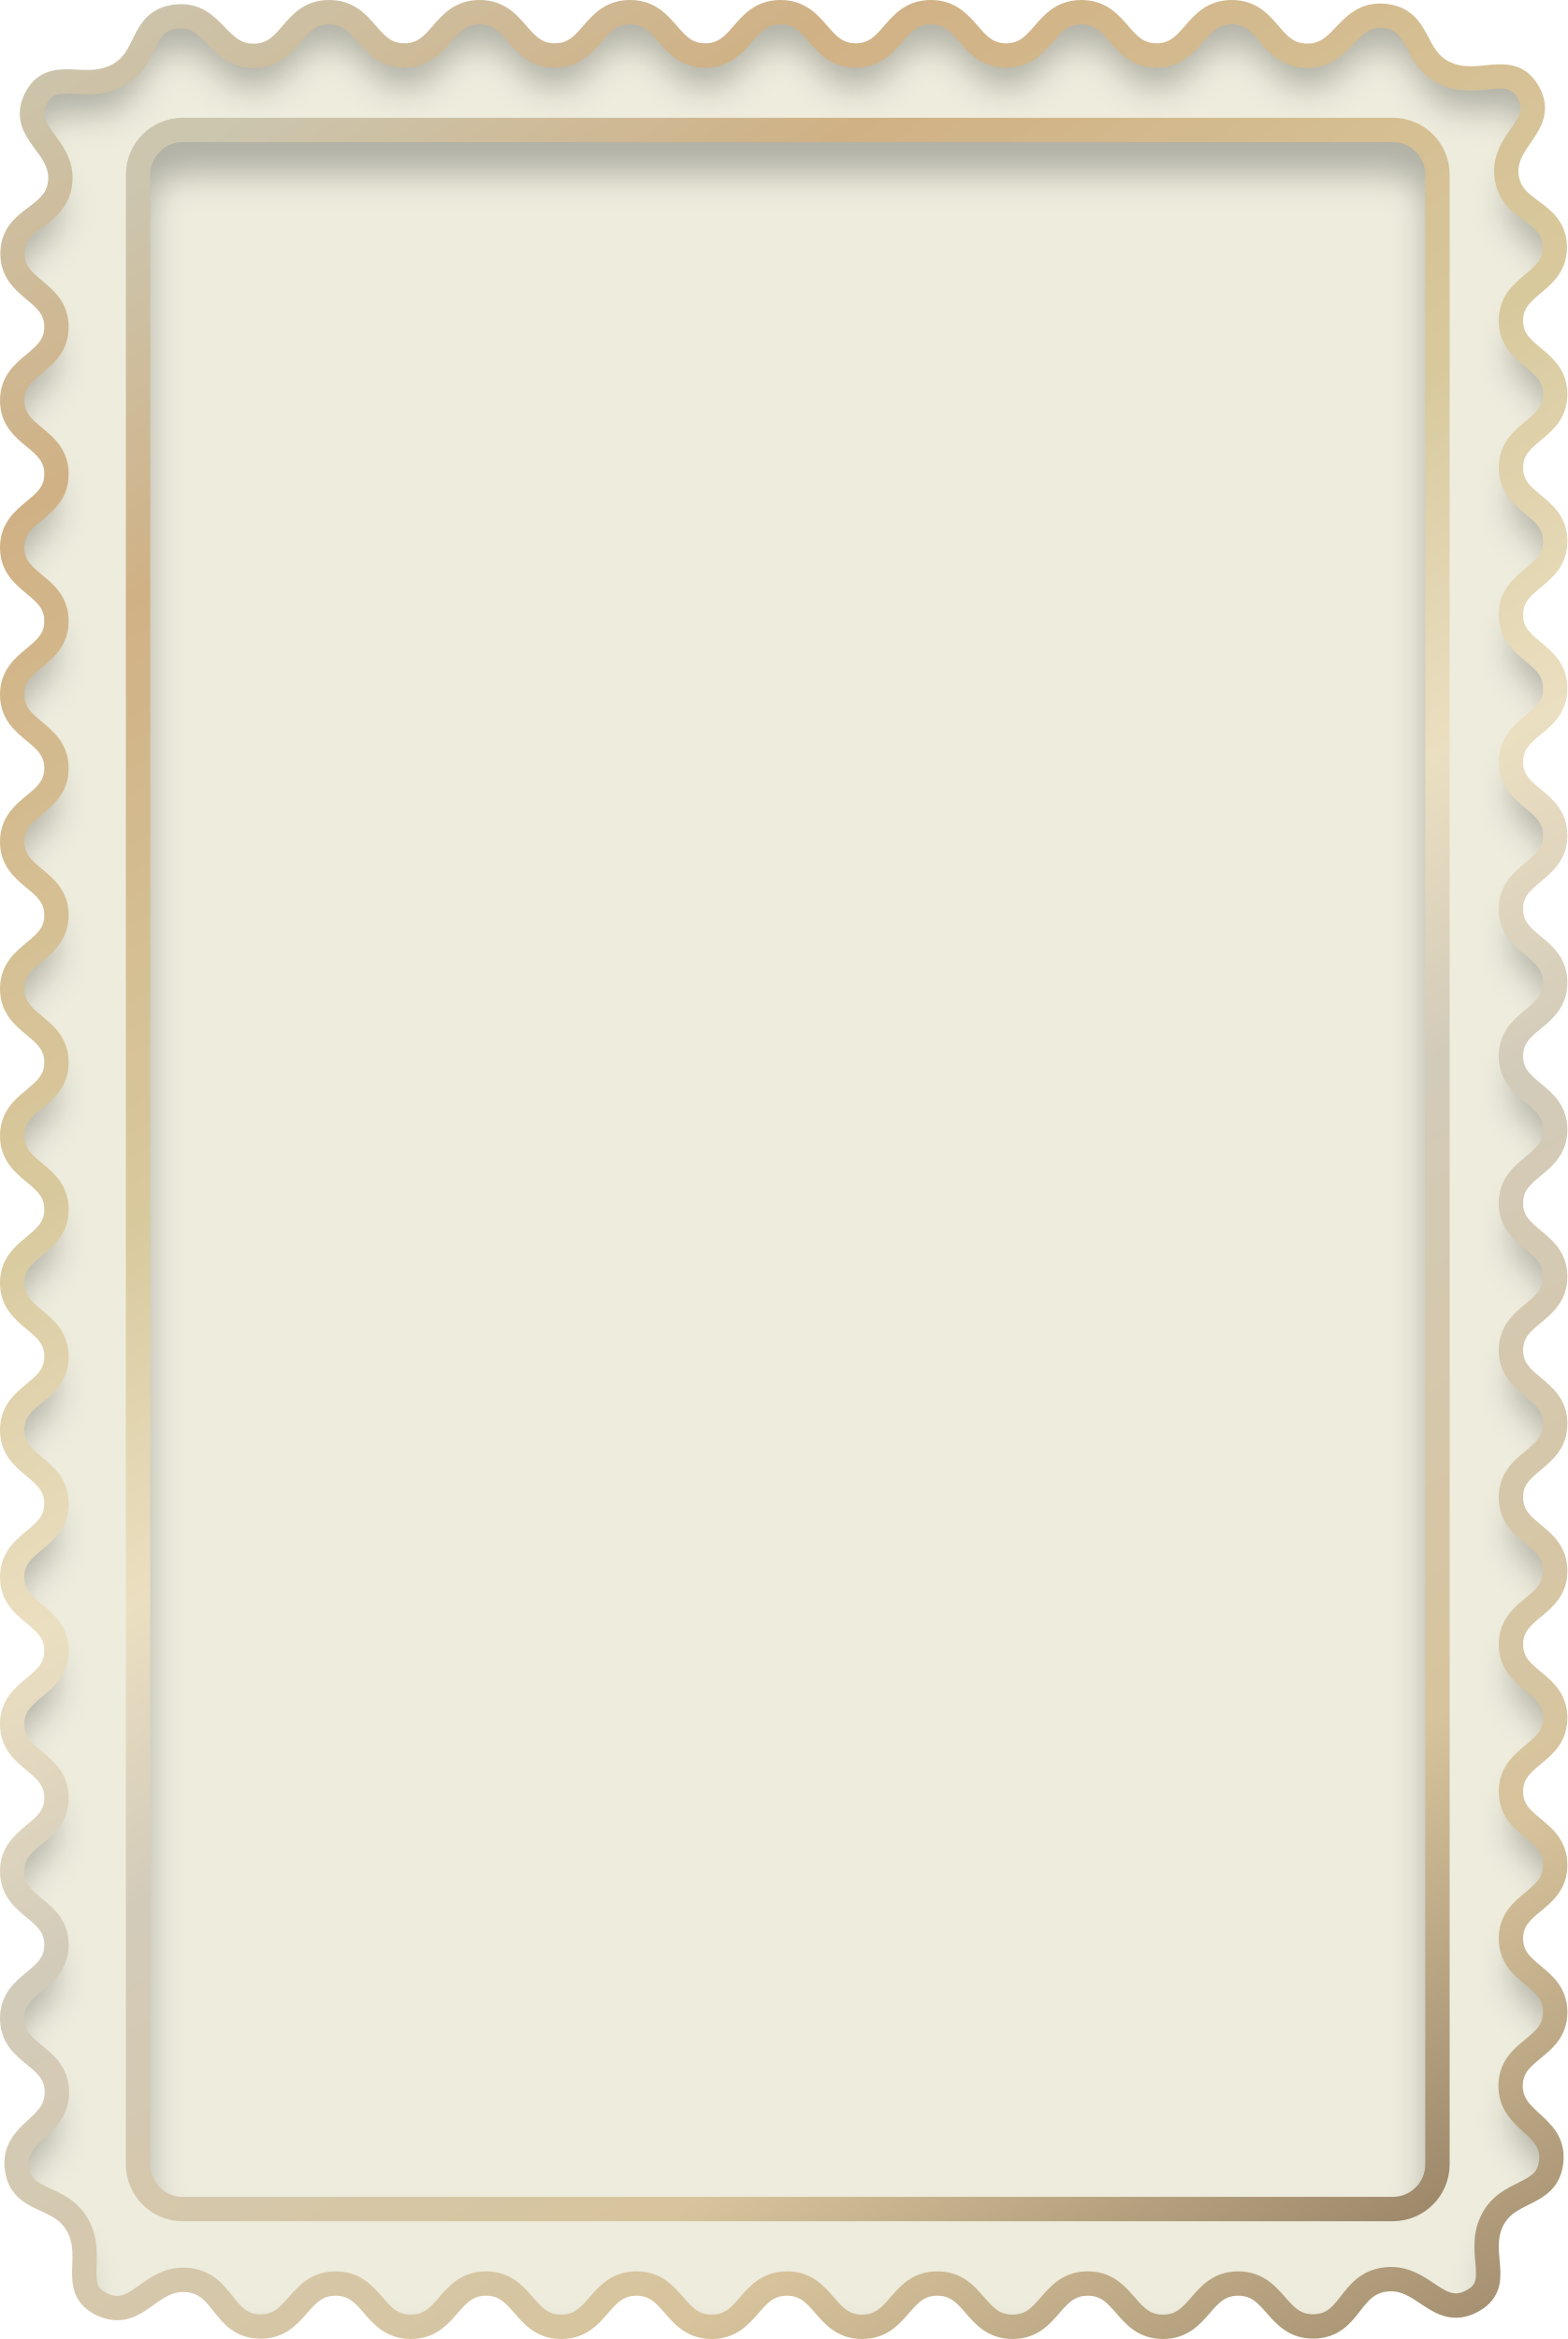
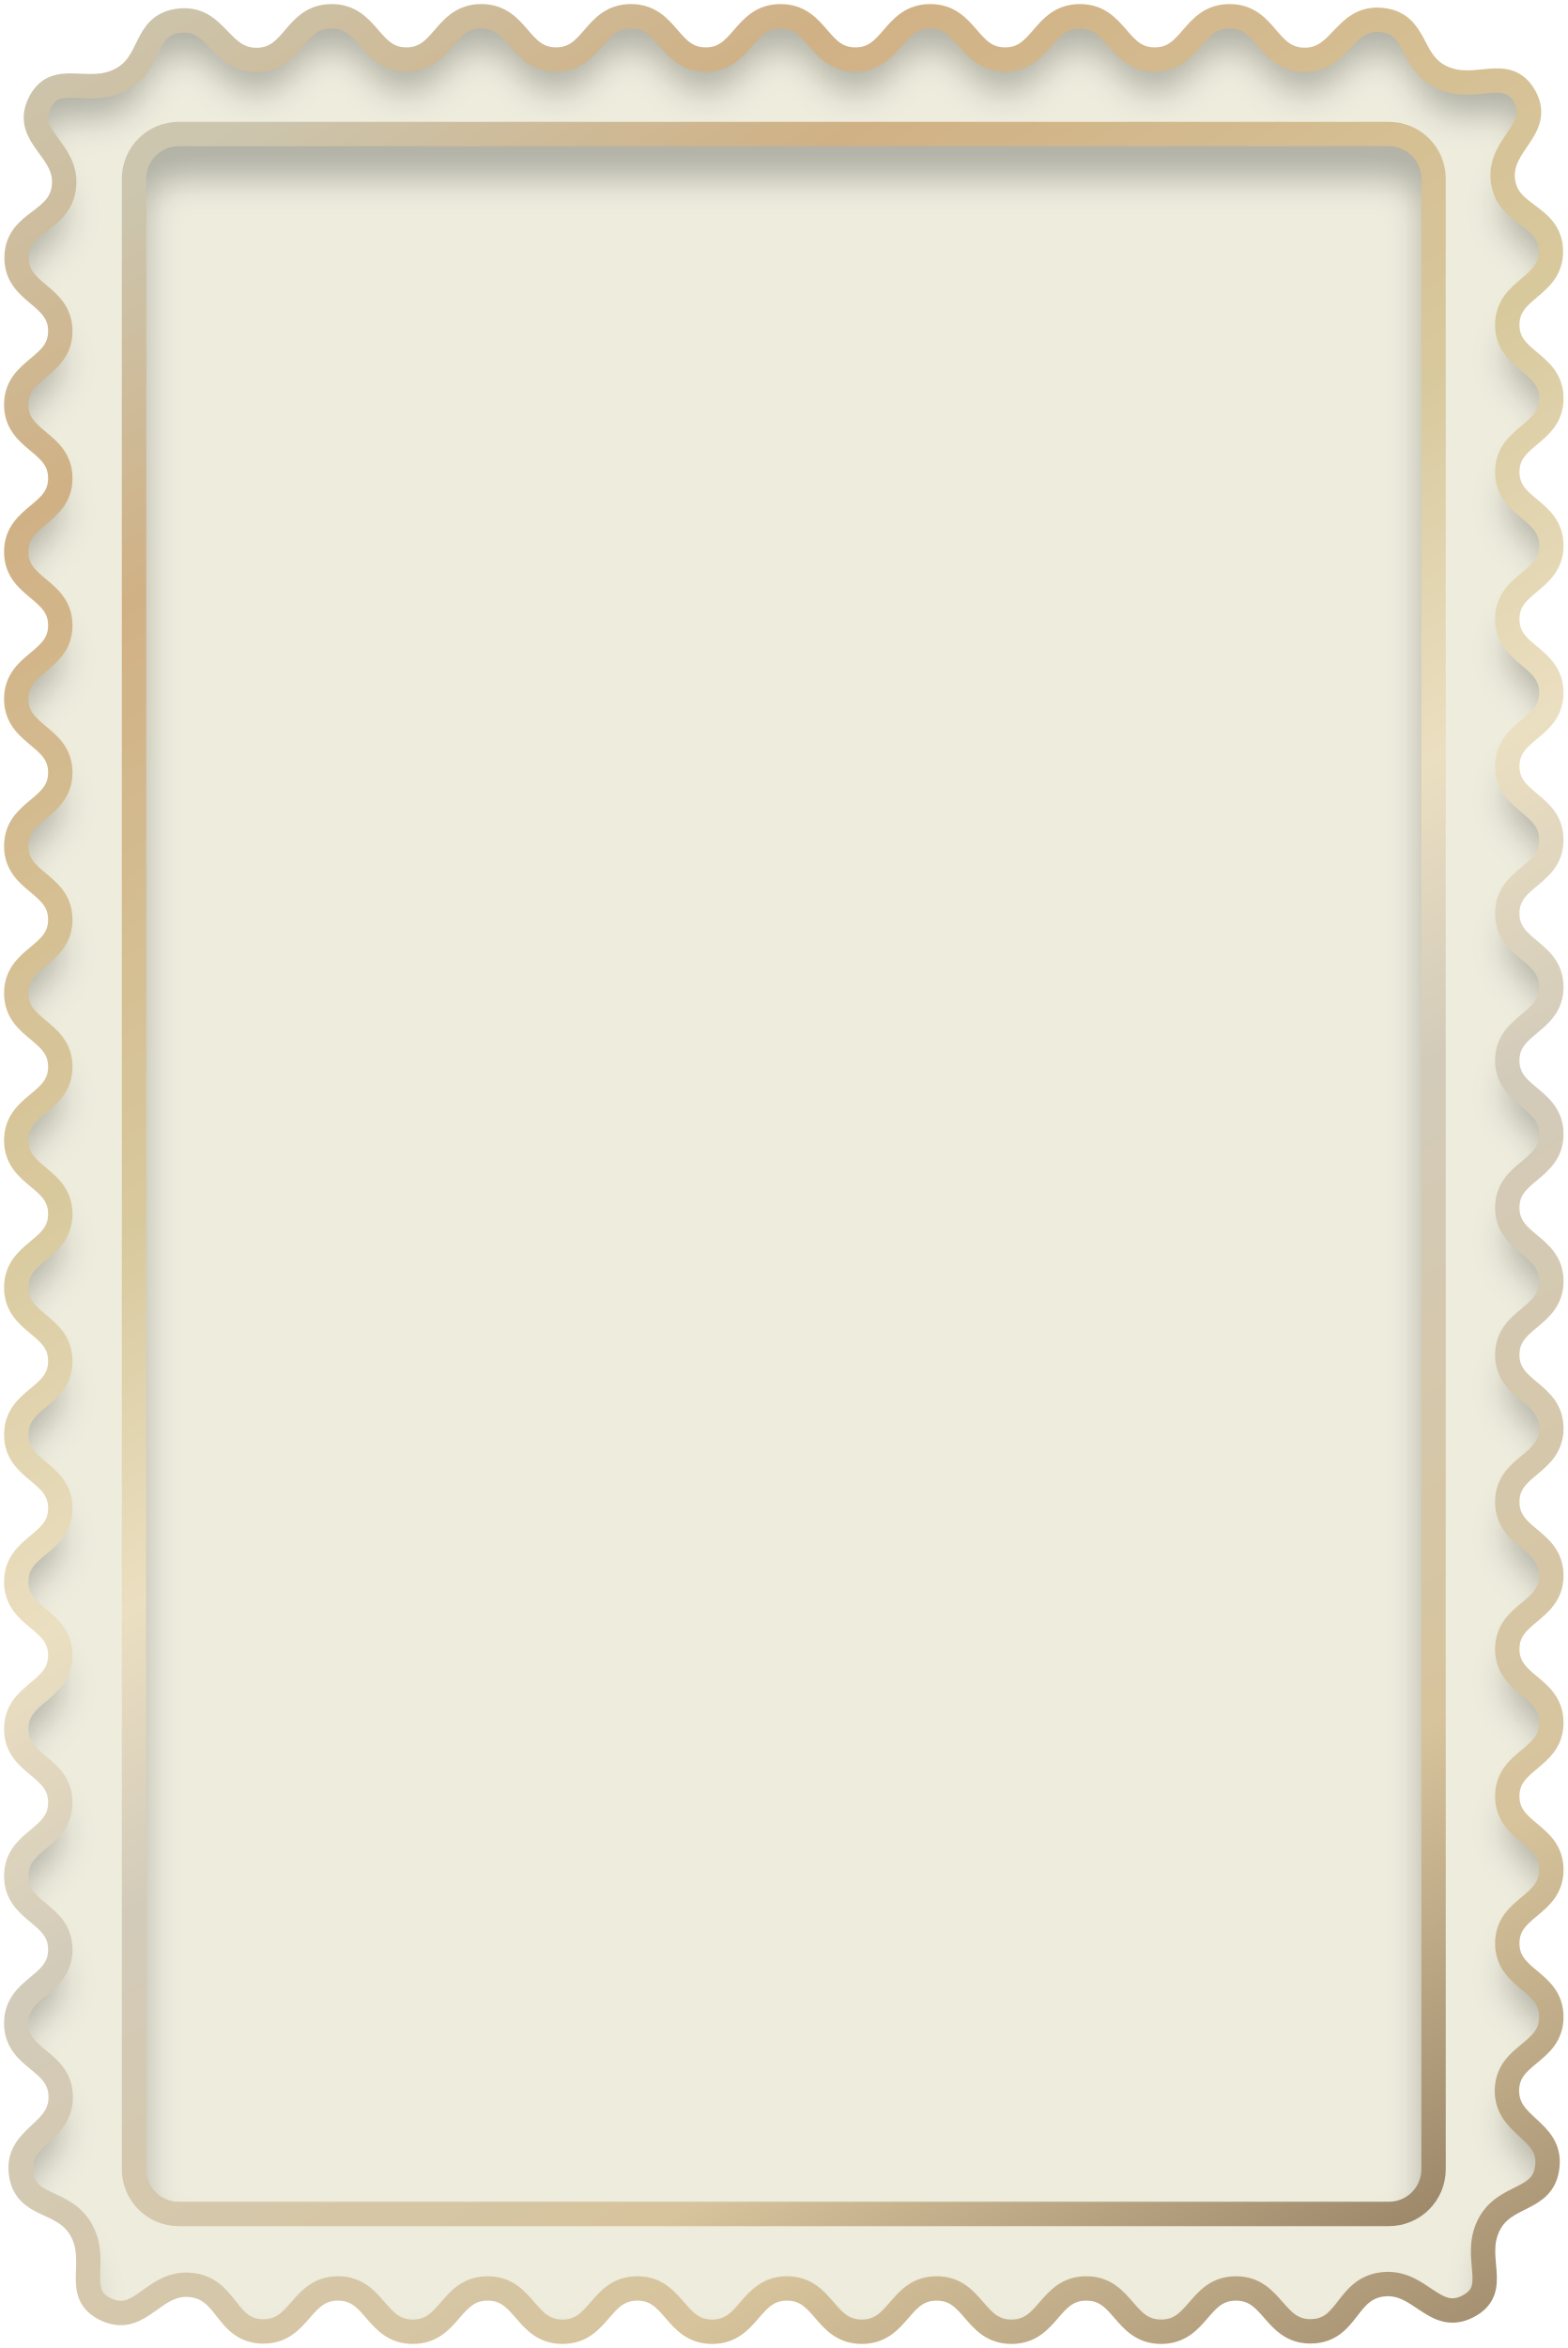
- <svg xmlns="http://www.w3.org/2000/svg" width="193" height="288" viewBox="0 0 193 288" fill="none">
+ <svg xmlns="http://www.w3.org/2000/svg" width="193" height="289" viewBox="0 0 193 289" fill="none">
  <g filter="url(#filter0_i_1541_2503)">
-     <path fill-rule="evenodd" clip-rule="evenodd" d="M6.952 40.252C6.952 35.724 1.473 35.685 1.541 31.158C1.608 26.631 6.955 26.923 7.412 22.418C7.87 17.912 2.394 16.354 4.359 12.254C6.324 8.155 10.255 11.413 14.369 9.336C18.484 7.258 17.127 2.537 21.73 2.04C26.333 1.544 26.691 6.956 31.321 6.879C35.951 6.802 35.905 1.5 40.536 1.5C45.167 1.5 45.167 6.83 49.798 6.83C54.428 6.83 54.428 1.5 59.059 1.5C63.69 1.5 63.69 6.83 68.321 6.83C72.952 6.83 72.952 1.5 77.583 1.5C82.213 1.5 82.213 6.83 86.844 6.83C91.475 6.83 91.475 1.5 96.106 1.5C100.737 1.5 100.737 6.83 105.368 6.83C109.998 6.83 109.998 1.5 114.629 1.5C119.26 1.5 119.26 6.83 123.891 6.83C128.522 6.83 128.522 1.5 133.153 1.5C137.783 1.5 137.783 6.83 142.414 6.83C147.045 6.83 147.045 1.5 151.676 1.5C156.307 1.5 156.269 6.804 160.9 6.867C165.53 6.93 165.838 1.524 170.448 1.957C175.057 2.391 173.829 7.184 178.044 9.058C182.26 10.931 186.05 7.447 188.226 11.444C190.402 15.44 184.984 17.191 185.508 21.69C186.033 26.188 191.363 25.852 191.446 30.379C191.529 34.905 186.048 34.954 186.048 39.481C186.048 44.009 191.5 44.009 191.5 48.536C191.5 53.064 186.048 53.064 186.048 57.591C186.048 62.119 191.5 62.119 191.5 66.646C191.5 71.174 186.048 71.174 186.048 75.701C186.048 80.229 191.5 80.229 191.5 84.757C191.5 89.284 186.048 89.284 186.048 93.812C186.048 98.339 191.5 98.339 191.5 102.867C191.5 107.394 186.048 107.394 186.048 111.922C186.048 116.449 191.5 116.449 191.5 120.977C191.5 125.504 186.048 125.504 186.048 130.032C186.048 134.56 191.5 134.56 191.5 139.087C191.5 143.615 186.048 143.615 186.048 148.142C186.048 152.67 191.5 152.67 191.5 157.197C191.5 161.725 186.048 161.725 186.048 166.252C186.048 170.78 191.5 170.78 191.5 175.308C191.5 179.835 186.048 179.835 186.048 184.363C186.048 188.89 191.5 188.89 191.5 193.418C191.5 197.945 186.048 197.945 186.048 202.473C186.048 207 191.5 207 191.5 211.528C191.5 216.055 186.048 216.055 186.048 220.583C186.048 225.111 191.5 225.111 191.5 229.638C191.5 234.166 186.048 234.166 186.048 238.693C186.048 243.221 191.5 243.221 191.5 247.748C191.5 252.276 186.075 252.237 186.008 256.764C185.94 261.291 191.471 261.604 191.013 266.109C190.555 270.615 185.669 269.384 183.704 273.484C181.739 277.583 185.247 281.323 181.132 283.4C177.018 285.478 175.275 280.165 170.672 280.661C166.069 281.158 166.402 286.373 161.772 286.451C157.142 286.528 157.095 281.169 152.464 281.17C147.833 281.17 147.833 286.5 143.202 286.5C138.572 286.5 138.572 281.17 133.941 281.17C129.31 281.17 129.31 286.5 124.679 286.5C120.048 286.5 120.048 281.17 115.417 281.17C110.787 281.17 110.787 286.5 106.156 286.5C101.525 286.5 101.525 281.17 96.894 281.17C92.263 281.17 92.263 286.5 87.632 286.5C83.001 286.5 83.001 281.17 78.371 281.17C73.74 281.17 73.74 286.5 69.109 286.5C64.478 286.5 64.478 281.17 59.847 281.17C55.217 281.17 55.217 286.5 50.586 286.5C45.955 286.5 45.955 281.17 41.324 281.17C36.693 281.17 36.655 286.526 32.025 286.463C27.394 286.4 27.683 281.17 23.074 280.737C18.464 280.303 16.915 285.668 12.7 283.795C8.484 281.921 11.762 278.048 9.586 274.052C7.41 270.055 2.599 271.412 2.075 266.914C1.55 262.415 7.088 262.053 7.005 257.526C6.922 252.999 1.5 253.047 1.5 248.519C1.5 243.992 6.952 243.991 6.952 239.464C6.952 234.936 1.5 234.936 1.5 230.409C1.5 225.881 6.952 225.881 6.952 221.354C6.952 216.826 1.5 216.826 1.5 212.299C1.5 207.771 6.952 207.771 6.952 203.243C6.952 198.716 1.5 198.716 1.5 194.188C1.5 189.661 6.952 189.661 6.952 185.133C6.952 180.606 1.5 180.606 1.5 176.078C1.5 171.551 6.952 171.551 6.952 167.023C6.952 162.495 1.5 162.495 1.5 157.968C1.5 153.44 6.952 153.44 6.952 148.913C6.952 144.385 1.5 144.385 1.5 139.858C1.5 135.33 6.952 135.33 6.952 130.803C6.952 126.275 1.5 126.275 1.5 121.747C1.5 117.22 6.952 117.22 6.952 112.692C6.952 108.165 1.5 108.165 1.5 103.637C1.5 99.11 6.952 99.11 6.952 94.582C6.952 90.055 1.5 90.055 1.5 85.527C1.5 80.999 6.952 80.999 6.952 76.472C6.952 71.944 1.5 71.944 1.5 67.417C1.5 62.889 6.952 62.889 6.952 58.362C6.952 53.834 1.5 53.834 1.5 49.307C1.5 44.779 6.952 44.779 6.952 40.252Z" fill="#EDECDD" />
+     <path fill-rule="evenodd" clip-rule="evenodd" d="M7.423 40.752C7.423 36.224 1.973 36.185 2.041 31.658C2.108 27.131 7.426 27.423 7.881 22.918C8.337 18.412 2.889 16.854 4.844 12.754C6.799 8.655 10.708 11.913 14.801 9.836C18.894 7.758 17.545 3.037 22.123 2.54C26.702 2.044 27.058 7.456 31.664 7.379C36.27 7.302 36.224 2 40.83 2C45.437 2 45.437 7.33 50.043 7.33C54.65 7.33 54.65 2 59.256 2C63.863 2 63.863 7.33 68.469 7.33C73.076 7.33 73.076 2 77.682 2C82.289 2 82.289 7.33 86.895 7.33C91.501 7.33 91.501 2 96.108 2C100.714 2 100.714 7.33 105.321 7.33C109.927 7.33 109.927 2 114.534 2C119.14 2 119.14 7.33 123.747 7.33C128.353 7.33 128.353 2 132.96 2C137.566 2 137.566 7.33 142.173 7.33C146.779 7.33 146.779 2 151.385 2C155.992 2 155.955 7.304 160.561 7.367C165.167 7.43 165.473 2.024 170.059 2.457C174.644 2.891 173.422 7.684 177.615 9.558C181.809 11.431 185.579 7.947 187.744 11.944C189.908 15.94 184.518 17.691 185.04 22.19C185.561 26.688 190.864 26.352 190.947 30.879C191.029 35.405 185.576 35.454 185.577 39.981C185.577 44.509 191 44.509 191 49.036C191 53.564 185.577 53.564 185.577 58.091C185.577 62.619 191 62.619 191 67.146C191 71.674 185.577 71.674 185.577 76.201C185.577 80.729 191 80.729 191 85.257C191 89.784 185.577 89.784 185.577 94.312C185.577 98.839 191 98.839 191 103.367C191 107.894 185.577 107.894 185.577 112.422C185.577 116.949 191 116.949 191 121.477C191 126.004 185.577 126.004 185.577 130.532C185.577 135.06 191 135.06 191 139.587C191 144.115 185.577 144.115 185.577 148.642C185.577 153.17 191 153.17 191 157.697C191 162.225 185.577 162.225 185.577 166.752C185.577 171.28 191 171.28 191 175.808C191 180.335 185.577 180.335 185.577 184.863C185.577 189.39 191 189.39 191 193.918C191 198.445 185.577 198.445 185.577 202.973C185.577 207.5 191 207.5 191 212.028C191 216.555 185.577 216.555 185.577 221.083C185.577 225.611 191 225.611 191 230.138C191 234.666 185.577 234.666 185.577 239.193C185.577 243.721 191 243.721 191 248.248C191 252.776 185.604 252.737 185.537 257.264C185.469 261.791 190.971 262.104 190.515 266.609C190.06 271.115 185.2 269.884 183.245 273.984C181.29 278.083 184.78 281.823 180.687 283.9C176.594 285.978 174.861 280.665 170.282 281.161C165.703 281.658 166.034 286.873 161.428 286.951C156.823 287.028 156.776 281.669 152.169 281.67C147.563 281.67 147.563 287 142.957 287C138.35 287 138.35 281.67 133.744 281.67C129.137 281.67 129.137 287 124.531 287C119.924 287 119.924 281.67 115.318 281.67C110.711 281.67 110.711 287 106.105 287C101.498 287 101.498 281.67 96.892 281.67C92.285 281.67 92.285 287 87.679 287C83.073 287 83.073 281.67 78.466 281.67C73.86 281.67 73.86 287 69.253 287C64.647 287 64.647 281.67 60.04 281.67C55.434 281.67 55.434 287 50.827 287C46.221 287 46.221 281.67 41.614 281.67C37.008 281.67 36.97 287.026 32.364 286.963C27.758 286.9 28.045 281.67 23.46 281.237C18.875 280.803 17.334 286.168 13.141 284.295C8.947 282.421 12.208 278.548 10.044 274.552C7.879 270.555 3.093 271.912 2.572 267.414C2.05 262.915 7.558 262.553 7.476 258.026C7.394 253.499 2 253.547 2 249.019C2 244.492 7.423 244.491 7.423 239.964C7.423 235.436 2 235.436 2 230.909C2 226.381 7.423 226.381 7.423 221.854C7.423 217.326 2 217.326 2 212.799C2 208.271 7.423 208.271 7.423 203.743C7.423 199.216 2 199.216 2 194.688C2 190.161 7.423 190.161 7.423 185.633C7.423 181.106 2 181.106 2 176.578C2 172.051 7.423 172.051 7.423 167.523C7.423 162.995 2 162.995 2 158.468C2 153.94 7.423 153.94 7.423 149.413C7.423 144.885 2 144.885 2 140.358C2 135.83 7.423 135.83 7.423 131.303C7.423 126.775 2 126.775 2 122.247C2 117.72 7.423 117.72 7.423 113.192C7.423 108.665 2 108.665 2 104.137C2 99.61 7.423 99.61 7.423 95.082C7.423 90.555 2 90.555 2 86.027C2 81.499 7.423 81.499 7.423 76.972C7.423 72.444 2 72.444 2 67.917C2 63.389 7.423 63.389 7.423 58.862C7.423 54.334 2 54.334 2 49.807C2 45.279 7.423 45.279 7.423 40.752Z" fill="#EDECDD" />
  </g>
-   <path fill-rule="evenodd" clip-rule="evenodd" d="M6.952 40.252C6.952 35.724 1.473 35.685 1.541 31.158C1.608 26.631 6.955 26.923 7.412 22.418C7.87 17.912 2.394 16.354 4.359 12.254C6.324 8.155 10.255 11.413 14.369 9.336C18.484 7.258 17.127 2.537 21.73 2.04C26.333 1.544 26.691 6.956 31.321 6.879C35.951 6.802 35.905 1.5 40.536 1.5C45.167 1.5 45.167 6.83 49.798 6.83C54.428 6.83 54.428 1.5 59.059 1.5C63.69 1.5 63.69 6.83 68.321 6.83C72.952 6.83 72.952 1.5 77.583 1.5C82.213 1.5 82.213 6.83 86.844 6.83C91.475 6.83 91.475 1.5 96.106 1.5C100.737 1.5 100.737 6.83 105.368 6.83C109.998 6.83 109.998 1.5 114.629 1.5C119.26 1.5 119.26 6.83 123.891 6.83C128.522 6.83 128.522 1.5 133.153 1.5C137.783 1.5 137.783 6.83 142.414 6.83C147.045 6.83 147.045 1.5 151.676 1.5C156.307 1.5 156.269 6.804 160.9 6.867C165.53 6.93 165.838 1.524 170.448 1.957C175.057 2.391 173.829 7.184 178.044 9.058C182.26 10.931 186.05 7.447 188.226 11.444C190.402 15.44 184.984 17.191 185.508 21.69C186.033 26.188 191.363 25.852 191.446 30.379C191.529 34.905 186.048 34.954 186.048 39.481C186.048 44.009 191.5 44.009 191.5 48.536C191.5 53.064 186.048 53.064 186.048 57.591C186.048 62.119 191.5 62.119 191.5 66.646C191.5 71.174 186.048 71.174 186.048 75.701C186.048 80.229 191.5 80.229 191.5 84.757C191.5 89.284 186.048 89.284 186.048 93.812C186.048 98.339 191.5 98.339 191.5 102.867C191.5 107.394 186.048 107.394 186.048 111.922C186.048 116.449 191.5 116.449 191.5 120.977C191.5 125.504 186.048 125.504 186.048 130.032C186.048 134.56 191.5 134.56 191.5 139.087C191.5 143.615 186.048 143.615 186.048 148.142C186.048 152.67 191.5 152.67 191.5 157.197C191.5 161.725 186.048 161.725 186.048 166.252C186.048 170.78 191.5 170.78 191.5 175.308C191.5 179.835 186.048 179.835 186.048 184.363C186.048 188.89 191.5 188.89 191.5 193.418C191.5 197.945 186.048 197.945 186.048 202.473C186.048 207 191.5 207 191.5 211.528C191.5 216.055 186.048 216.055 186.048 220.583C186.048 225.111 191.5 225.111 191.5 229.638C191.5 234.166 186.048 234.166 186.048 238.693C186.048 243.221 191.5 243.221 191.5 247.748C191.5 252.276 186.075 252.237 186.008 256.764C185.94 261.291 191.471 261.604 191.013 266.109C190.555 270.615 185.669 269.384 183.704 273.484C181.739 277.583 185.247 281.323 181.132 283.4C177.018 285.478 175.275 280.165 170.672 280.661C166.069 281.158 166.402 286.373 161.772 286.451C157.142 286.528 157.095 281.169 152.464 281.17C147.833 281.17 147.833 286.5 143.202 286.5C138.572 286.5 138.572 281.17 133.941 281.17C129.31 281.17 129.31 286.5 124.679 286.5C120.048 286.5 120.048 281.17 115.417 281.17C110.787 281.17 110.787 286.5 106.156 286.5C101.525 286.5 101.525 281.17 96.894 281.17C92.263 281.17 92.263 286.5 87.632 286.5C83.001 286.5 83.001 281.17 78.371 281.17C73.74 281.17 73.74 286.5 69.109 286.5C64.478 286.5 64.478 281.17 59.847 281.17C55.217 281.17 55.217 286.5 50.586 286.5C45.955 286.5 45.955 281.17 41.324 281.17C36.693 281.17 36.655 286.526 32.025 286.463C27.394 286.4 27.683 281.17 23.074 280.737C18.464 280.303 16.915 285.668 12.7 283.795C8.484 281.921 11.762 278.048 9.586 274.052C7.41 270.055 2.599 271.412 2.075 266.914C1.55 262.415 7.088 262.053 7.005 257.526C6.922 252.999 1.5 253.047 1.5 248.519C1.5 243.992 6.952 243.991 6.952 239.464C6.952 234.936 1.5 234.936 1.5 230.409C1.5 225.881 6.952 225.881 6.952 221.354C6.952 216.826 1.5 216.826 1.5 212.299C1.5 207.771 6.952 207.771 6.952 203.243C6.952 198.716 1.5 198.716 1.5 194.188C1.5 189.661 6.952 189.661 6.952 185.133C6.952 180.606 1.5 180.606 1.5 176.078C1.5 171.551 6.952 171.551 6.952 167.023C6.952 162.495 1.5 162.495 1.5 157.968C1.5 153.44 6.952 153.44 6.952 148.913C6.952 144.385 1.5 144.385 1.5 139.858C1.5 135.33 6.952 135.33 6.952 130.803C6.952 126.275 1.5 126.275 1.5 121.747C1.5 117.22 6.952 117.22 6.952 112.692C6.952 108.165 1.5 108.165 1.5 103.637C1.5 99.11 6.952 99.11 6.952 94.582C6.952 90.055 1.5 90.055 1.5 85.527C1.5 80.999 6.952 80.999 6.952 76.472C6.952 71.944 1.5 71.944 1.5 67.417C1.5 62.889 6.952 62.889 6.952 58.362C6.952 53.834 1.5 53.834 1.5 49.307C1.5 44.779 6.952 44.779 6.952 40.252Z" stroke="url(#paint0_linear_1541_2503)" stroke-width="3" />
+   <path fill-rule="evenodd" clip-rule="evenodd" d="M7.423 40.752C7.423 36.224 1.973 36.185 2.041 31.658C2.108 27.131 7.426 27.423 7.881 22.918C8.337 18.412 2.889 16.854 4.844 12.754C6.799 8.655 10.708 11.913 14.801 9.836C18.894 7.758 17.545 3.037 22.123 2.54C26.702 2.044 27.058 7.456 31.664 7.379C36.27 7.302 36.224 2 40.83 2C45.437 2 45.437 7.33 50.043 7.33C54.65 7.33 54.65 2 59.256 2C63.863 2 63.863 7.33 68.469 7.33C73.076 7.33 73.076 2 77.682 2C82.289 2 82.289 7.33 86.895 7.33C91.501 7.33 91.501 2 96.108 2C100.714 2 100.714 7.33 105.321 7.33C109.927 7.33 109.927 2 114.534 2C119.14 2 119.14 7.33 123.747 7.33C128.353 7.33 128.353 2 132.96 2C137.566 2 137.566 7.33 142.173 7.33C146.779 7.33 146.779 2 151.385 2C155.992 2 155.955 7.304 160.561 7.367C165.167 7.43 165.473 2.024 170.059 2.457C174.644 2.891 173.422 7.684 177.615 9.558C181.809 11.431 185.579 7.947 187.744 11.944C189.908 15.94 184.518 17.691 185.04 22.19C185.561 26.688 190.864 26.352 190.947 30.879C191.029 35.405 185.576 35.454 185.577 39.981C185.577 44.509 191 44.509 191 49.036C191 53.564 185.577 53.564 185.577 58.091C185.577 62.619 191 62.619 191 67.146C191 71.674 185.577 71.674 185.577 76.201C185.577 80.729 191 80.729 191 85.257C191 89.784 185.577 89.784 185.577 94.312C185.577 98.839 191 98.839 191 103.367C191 107.894 185.577 107.894 185.577 112.422C185.577 116.949 191 116.949 191 121.477C191 126.004 185.577 126.004 185.577 130.532C185.577 135.06 191 135.06 191 139.587C191 144.115 185.577 144.115 185.577 148.642C185.577 153.17 191 153.17 191 157.697C191 162.225 185.577 162.225 185.577 166.752C185.577 171.28 191 171.28 191 175.808C191 180.335 185.577 180.335 185.577 184.863C185.577 189.39 191 189.39 191 193.918C191 198.445 185.577 198.445 185.577 202.973C185.577 207.5 191 207.5 191 212.028C191 216.555 185.577 216.555 185.577 221.083C185.577 225.611 191 225.611 191 230.138C191 234.666 185.577 234.666 185.577 239.193C185.577 243.721 191 243.721 191 248.248C191 252.776 185.604 252.737 185.537 257.264C185.469 261.791 190.971 262.104 190.515 266.609C190.06 271.115 185.2 269.884 183.245 273.984C181.29 278.083 184.78 281.823 180.687 283.9C176.594 285.978 174.861 280.665 170.282 281.161C165.703 281.658 166.034 286.873 161.428 286.951C156.823 287.028 156.776 281.669 152.169 281.67C147.563 281.67 147.563 287 142.957 287C138.35 287 138.35 281.67 133.744 281.67C129.137 281.67 129.137 287 124.531 287C119.924 287 119.924 281.67 115.318 281.67C110.711 281.67 110.711 287 106.105 287C101.498 287 101.498 281.67 96.892 281.67C92.285 281.67 92.285 287 87.679 287C83.073 287 83.073 281.67 78.466 281.67C73.86 281.67 73.86 287 69.253 287C64.647 287 64.647 281.67 60.04 281.67C55.434 281.67 55.434 287 50.827 287C46.221 287 46.221 281.67 41.614 281.67C37.008 281.67 36.97 287.026 32.364 286.963C27.758 286.9 28.045 281.67 23.46 281.237C18.875 280.803 17.334 286.168 13.141 284.295C8.947 282.421 12.208 278.548 10.044 274.552C7.879 270.555 3.093 271.912 2.572 267.414C2.05 262.915 7.558 262.553 7.476 258.026C7.394 253.499 2 253.547 2 249.019C2 244.492 7.423 244.491 7.423 239.964C7.423 235.436 2 235.436 2 230.909C2 226.381 7.423 226.381 7.423 221.854C7.423 217.326 2 217.326 2 212.799C2 208.271 7.423 208.271 7.423 203.743C7.423 199.216 2 199.216 2 194.688C2 190.161 7.423 190.161 7.423 185.633C7.423 181.106 2 181.106 2 176.578C2 172.051 7.423 172.051 7.423 167.523C7.423 162.995 2 162.995 2 158.468C2 153.94 7.423 153.94 7.423 149.413C7.423 144.885 2 144.885 2 140.358C2 135.83 7.423 135.83 7.423 131.303C7.423 126.775 2 126.775 2 122.247C2 117.72 7.423 117.72 7.423 113.192C7.423 108.665 2 108.665 2 104.137C2 99.61 7.423 99.61 7.423 95.082C7.423 90.555 2 90.555 2 86.027C2 81.499 7.423 81.499 7.423 76.972C7.423 72.444 2 72.444 2 67.917C2 63.389 7.423 63.389 7.423 58.862C7.423 54.334 2 54.334 2 49.807C2 45.279 7.423 45.279 7.423 40.752Z" stroke="url(#paint0_linear_1541_2503)" stroke-width="3" />
  <g filter="url(#filter1_i_1541_2503)">
-     <rect x="18.5" y="17.5" width="157" height="253" rx="4" fill="#EDECDD" />
+     <rect x="18" y="18" width="157" height="253" rx="4" fill="#EDECDD" />
  </g>
-   <rect x="17" y="16" width="160" height="256" rx="5.5" stroke="url(#paint1_linear_1541_2503)" stroke-width="3" />
+   <rect x="16.5" y="16.5" width="160" height="256" rx="5.5" stroke="url(#paint1_linear_1541_2503)" stroke-width="3" />
  <defs>
-     <filter id="filter0_i_1541_2503" x="0" y="0" width="193" height="292" filterUnits="userSpaceOnUse" color-interpolation-filters="sRGB">
+     <filter id="filter0_i_1541_2503" x="0.5" y="0.5" width="192" height="292" filterUnits="userSpaceOnUse" color-interpolation-filters="sRGB">
      <feFlood flood-opacity="0" result="BackgroundImageFix" />
      <feBlend mode="normal" in="SourceGraphic" in2="BackgroundImageFix" result="shape" />
      <feColorMatrix in="SourceAlpha" type="matrix" values="0 0 0 0 0 0 0 0 0 0 0 0 0 0 0 0 0 0 127 0" result="hardAlpha" />
      <feOffset dy="4" />
      <feGaussianBlur stdDeviation="2" />
      <feComposite in2="hardAlpha" operator="arithmetic" k2="-1" k3="1" />
      <feColorMatrix type="matrix" values="0 0 0 0 0 0 0 0 0 0 0 0 0 0 0 0 0 0 0.25 0" />
      <feBlend mode="normal" in2="shape" result="effect1_innerShadow_1541_2503" />
    </filter>
-     <filter id="filter1_i_1541_2503" x="15.5" y="14.5" width="163" height="263" filterUnits="userSpaceOnUse" color-interpolation-filters="sRGB">
+     <filter id="filter1_i_1541_2503" x="15" y="15" width="163" height="263" filterUnits="userSpaceOnUse" color-interpolation-filters="sRGB">
      <feFlood flood-opacity="0" result="BackgroundImageFix" />
      <feBlend mode="normal" in="SourceGraphic" in2="BackgroundImageFix" result="shape" />
      <feColorMatrix in="SourceAlpha" type="matrix" values="0 0 0 0 0 0 0 0 0 0 0 0 0 0 0 0 0 0 127 0" result="hardAlpha" />
      <feOffset dy="4" />
      <feGaussianBlur stdDeviation="2" />
      <feComposite in2="hardAlpha" operator="arithmetic" k2="-1" k3="1" />
      <feColorMatrix type="matrix" values="0 0 0 0 0 0 0 0 0 0 0 0 0 0 0 0 0 0 0.25 0" />
      <feBlend mode="normal" in2="shape" result="effect1_innerShadow_1541_2503" />
    </filter>
-     <linearGradient id="paint0_linear_1541_2503" x1="8.421" y1="1.5" x2="185.688" y2="292.876" gradientUnits="userSpaceOnUse">
+     <linearGradient id="paint0_linear_1541_2503" x1="8.884" y1="2" x2="186.58" y2="292.544" gradientUnits="userSpaceOnUse">
      <stop stop-color="#CCC6AF" />
      <stop offset="0.144" stop-color="#D0B185" />
      <stop offset="0.361" stop-color="#D8C99D" />
      <stop offset="0.494" stop-color="#EBDFC1" />
      <stop offset="0.599" stop-color="#D3CBBA" />
      <stop offset="0.828" stop-color="#D7C49C" />
      <stop offset="1" stop-color="#9D886A" />
    </linearGradient>
-     <linearGradient id="paint1_linear_1541_2503" x1="24.219" y1="17.5" x2="186.518" y2="265.821" gradientUnits="userSpaceOnUse">
+     <linearGradient id="paint1_linear_1541_2503" x1="23.719" y1="18" x2="186.018" y2="266.321" gradientUnits="userSpaceOnUse">
      <stop stop-color="#CCC6AF" />
      <stop offset="0.144" stop-color="#D0B185" />
      <stop offset="0.361" stop-color="#D8C99D" />
      <stop offset="0.494" stop-color="#EBDFC1" />
      <stop offset="0.599" stop-color="#D3CBBA" />
      <stop offset="0.828" stop-color="#D7C49C" />
      <stop offset="1" stop-color="#9D886A" />
    </linearGradient>
  </defs>
</svg>
